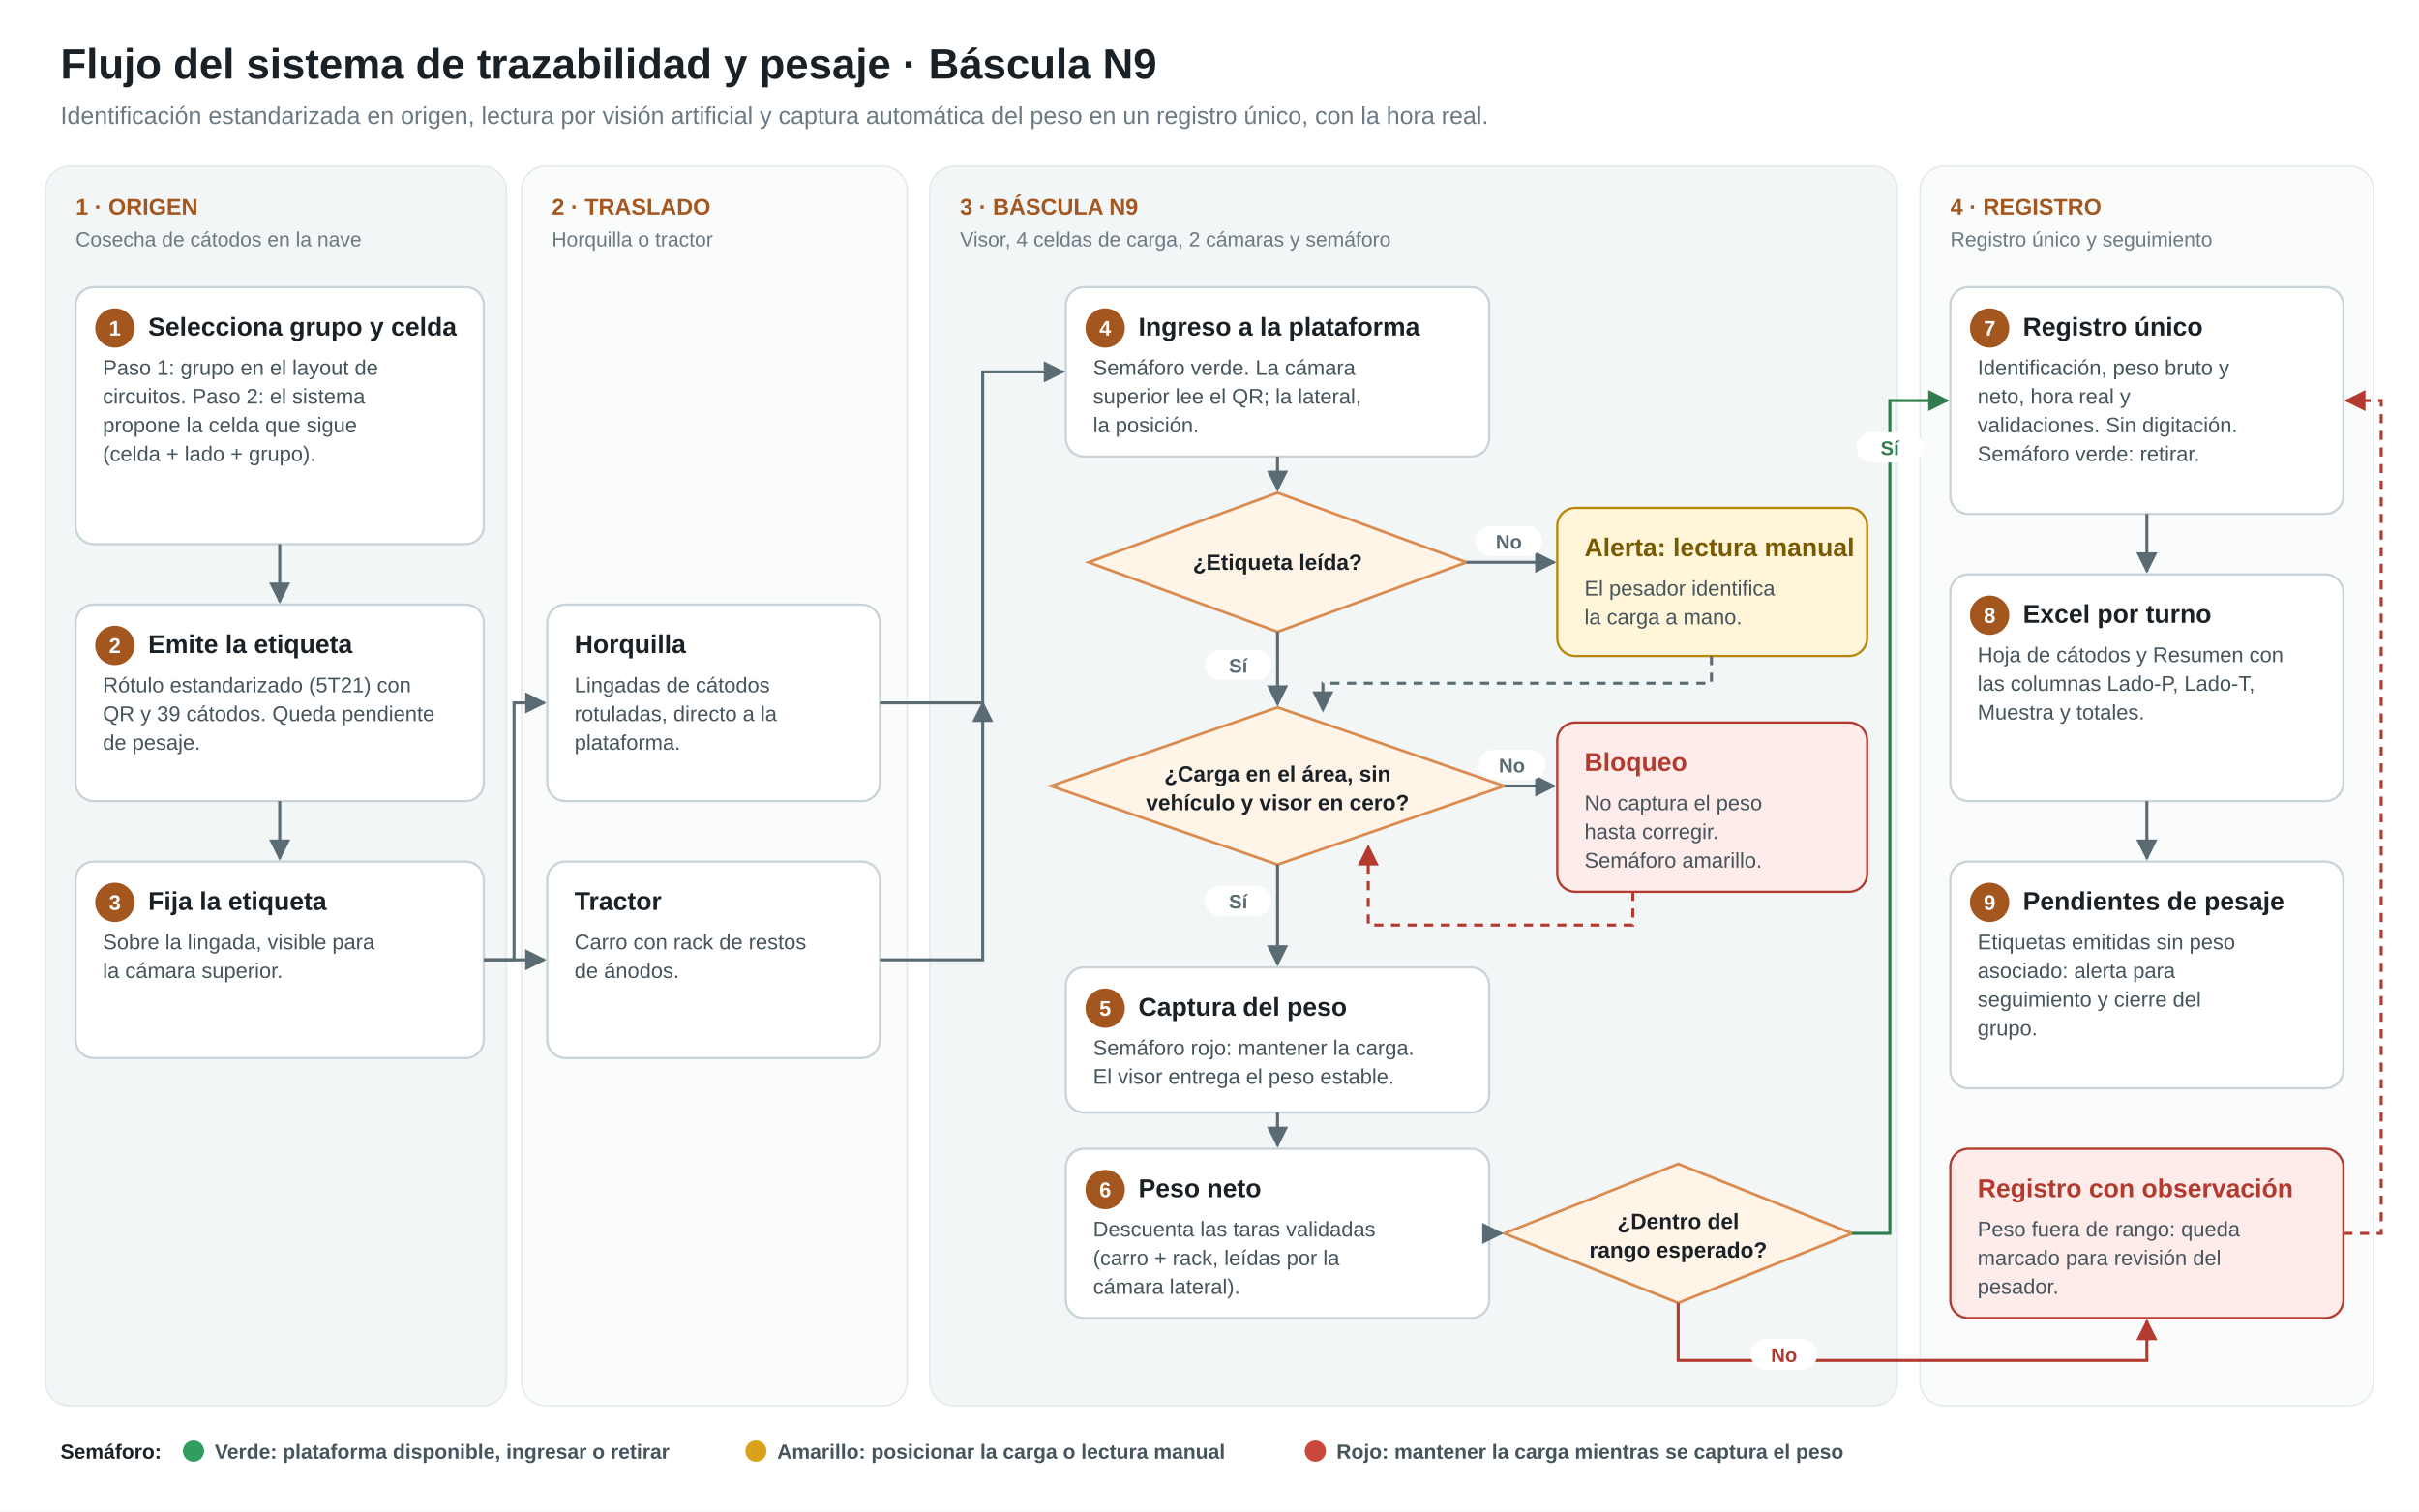
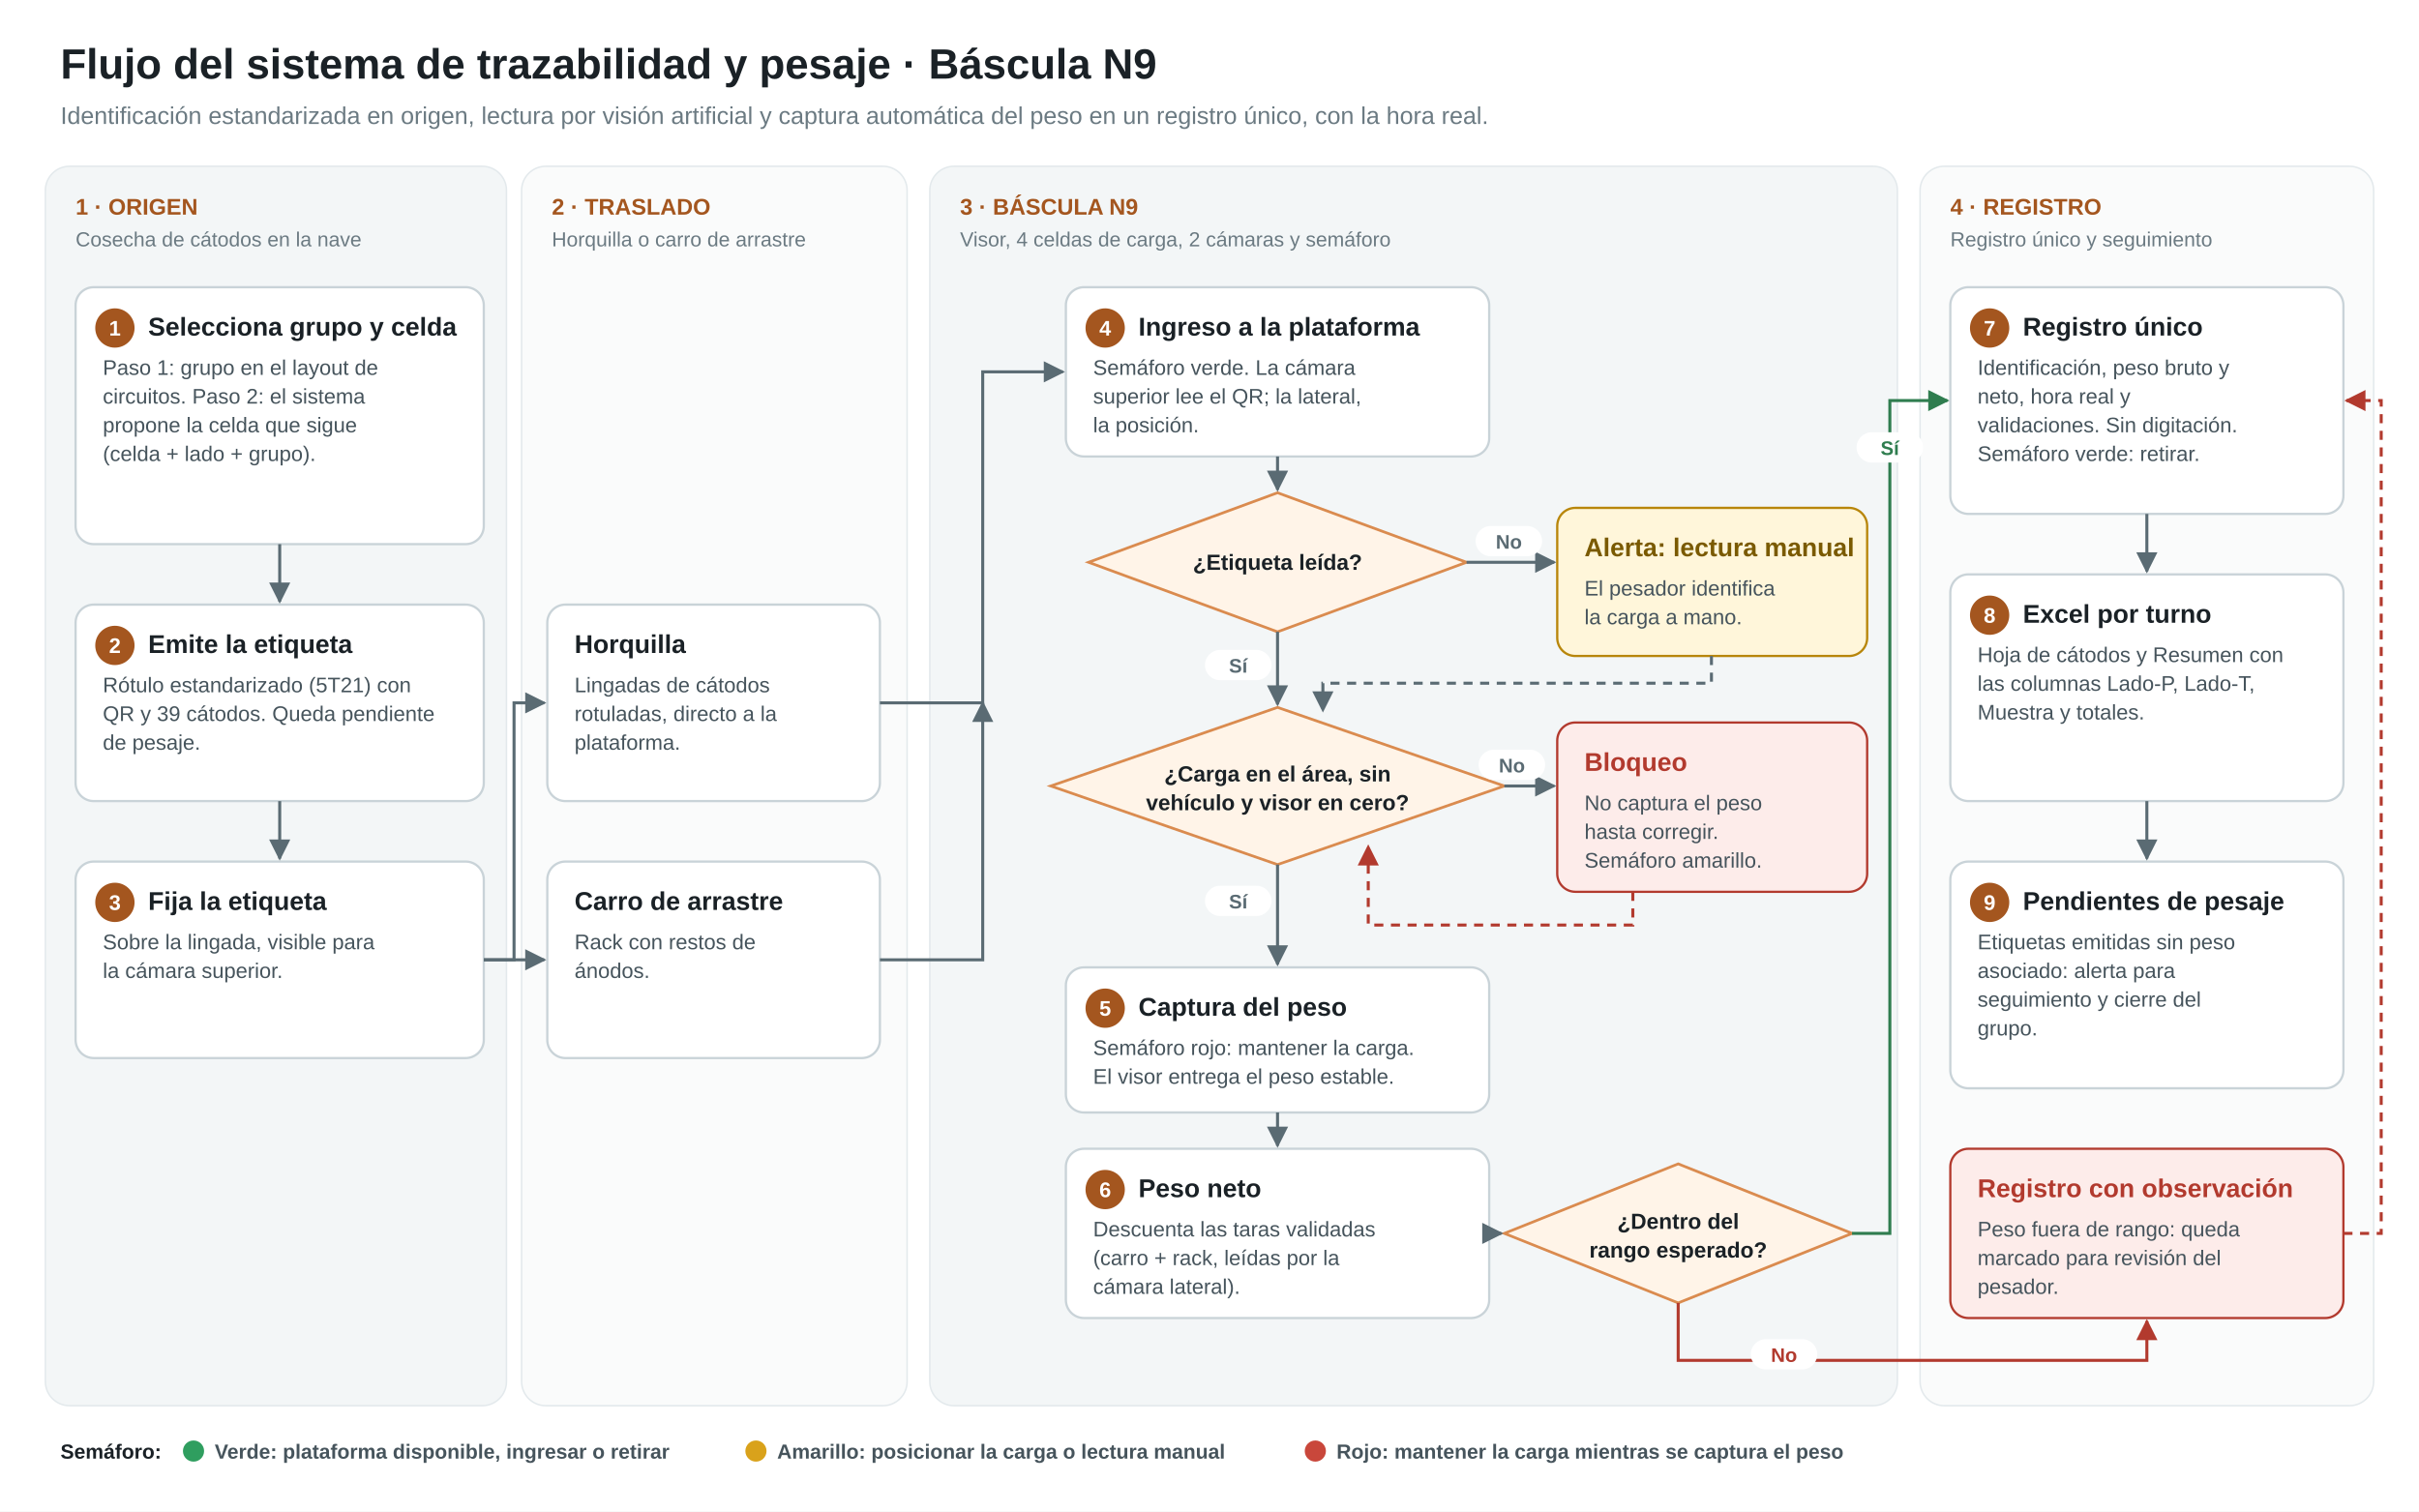
<svg xmlns="http://www.w3.org/2000/svg" viewBox="0 0 1600 1000" width="1600" height="1000" role="img" aria-label="Flujo del sistema de trazabilidad y pesaje de la Báscula N9: origen, traslado, báscula y registro">
  <defs>
    <marker id="punta" viewBox="0 0 10 10" refX="9" refY="5" markerWidth="7" markerHeight="7" orient="auto-start-reverse">
      <path d="M0 0L10 5L0 10z" fill="#5A6B73" />
    </marker>
    <marker id="punta-roja" viewBox="0 0 10 10" refX="9" refY="5" markerWidth="7" markerHeight="7" orient="auto-start-reverse">
      <path d="M0 0L10 5L0 10z" fill="#B23A2E" />
    </marker>
    <marker id="punta-verde" viewBox="0 0 10 10" refX="9" refY="5" markerWidth="7" markerHeight="7" orient="auto-start-reverse">
      <path d="M0 0L10 5L0 10z" fill="#2F7D4F" />
    </marker>
  </defs>
  <rect width="1600" height="1000" fill="#FFFFFF" />
  <text x="40" y="52" font-family="'Segoe UI','Helvetica Neue',Arial,sans-serif" font-size="28" font-weight="700" fill="#1A2126" text-anchor="start">Flujo del sistema de trazabilidad y pesaje · Báscula N9</text>
  <text x="40" y="82" font-family="'Segoe UI','Helvetica Neue',Arial,sans-serif" font-size="16" font-weight="400" fill="#6B7A82" text-anchor="start">Identificación estandarizada en origen, lectura por visión artificial y captura automática del peso en un registro único, con la hora real.</text>
  <rect x="30" y="110" width="305" height="820" rx="16" fill="#F3F6F7" stroke="#E3E9EC" />
  <text x="50" y="142" font-family="'Segoe UI','Helvetica Neue',Arial,sans-serif" font-size="15" font-weight="700" fill="#A4561F" text-anchor="start">1 · ORIGEN</text>
  <text x="50" y="163" font-family="'Segoe UI','Helvetica Neue',Arial,sans-serif" font-size="13.5" font-weight="400" fill="#6B7A82" text-anchor="start">Cosecha de cátodos en la nave</text>
  <rect x="345" y="110" width="255" height="820" rx="16" fill="#FAFBFB" stroke="#E3E9EC" />
  <text x="365" y="142" font-family="'Segoe UI','Helvetica Neue',Arial,sans-serif" font-size="15" font-weight="700" fill="#A4561F" text-anchor="start">2 · TRASLADO</text>
-   <text x="365" y="163" font-family="'Segoe UI','Helvetica Neue',Arial,sans-serif" font-size="13.5" font-weight="400" fill="#6B7A82" text-anchor="start">Horquilla o tractor</text>
+   <text x="365" y="163" font-family="'Segoe UI','Helvetica Neue',Arial,sans-serif" font-size="13.5" font-weight="400" fill="#6B7A82" text-anchor="start">Horquilla o carro de arrastre</text>
  <rect x="615" y="110" width="640" height="820" rx="16" fill="#F3F6F7" stroke="#E3E9EC" />
  <text x="635" y="142" font-family="'Segoe UI','Helvetica Neue',Arial,sans-serif" font-size="15" font-weight="700" fill="#A4561F" text-anchor="start">3 · BÁSCULA N9</text>
  <text x="635" y="163" font-family="'Segoe UI','Helvetica Neue',Arial,sans-serif" font-size="13.5" font-weight="400" fill="#6B7A82" text-anchor="start">Visor, 4 celdas de carga, 2 cámaras y semáforo</text>
  <rect x="1270" y="110" width="300" height="820" rx="16" fill="#FAFBFB" stroke="#E3E9EC" />
  <text x="1290" y="142" font-family="'Segoe UI','Helvetica Neue',Arial,sans-serif" font-size="15" font-weight="700" fill="#A4561F" text-anchor="start">4 · REGISTRO</text>
  <text x="1290" y="163" font-family="'Segoe UI','Helvetica Neue',Arial,sans-serif" font-size="13.5" font-weight="400" fill="#6B7A82" text-anchor="start">Registro único y seguimiento</text>
  <rect x="50" y="190" width="270" height="170" rx="12" fill="#FFFFFF" stroke="#C9D3D8" stroke-width="1.5" />
  <circle cx="76" cy="217" r="13" fill="#A4561F" />
  <text x="76" y="222" font-family="'Segoe UI','Helvetica Neue',Arial,sans-serif" font-size="14" font-weight="700" fill="#FFFFFF" text-anchor="middle">1</text>
  <text x="98" y="222" font-family="'Segoe UI','Helvetica Neue',Arial,sans-serif" font-size="17" font-weight="700" fill="#1A2126" text-anchor="start">Selecciona grupo y celda</text>
  <text x="68" y="248" font-family="'Segoe UI','Helvetica Neue',Arial,sans-serif" font-size="14" font-weight="400" fill="#46545C" text-anchor="start">Paso 1: grupo en el layout de</text>
  <text x="68" y="267" font-family="'Segoe UI','Helvetica Neue',Arial,sans-serif" font-size="14" font-weight="400" fill="#46545C" text-anchor="start">circuitos. Paso 2: el sistema</text>
  <text x="68" y="286" font-family="'Segoe UI','Helvetica Neue',Arial,sans-serif" font-size="14" font-weight="400" fill="#46545C" text-anchor="start">propone la celda que sigue</text>
  <text x="68" y="305" font-family="'Segoe UI','Helvetica Neue',Arial,sans-serif" font-size="14" font-weight="400" fill="#46545C" text-anchor="start">(celda + lado + grupo).</text>
  <rect x="50" y="400" width="270" height="130" rx="12" fill="#FFFFFF" stroke="#C9D3D8" stroke-width="1.5" />
  <circle cx="76" cy="427" r="13" fill="#A4561F" />
  <text x="76" y="432" font-family="'Segoe UI','Helvetica Neue',Arial,sans-serif" font-size="14" font-weight="700" fill="#FFFFFF" text-anchor="middle">2</text>
  <text x="98" y="432" font-family="'Segoe UI','Helvetica Neue',Arial,sans-serif" font-size="17" font-weight="700" fill="#1A2126" text-anchor="start">Emite la etiqueta</text>
  <text x="68" y="458" font-family="'Segoe UI','Helvetica Neue',Arial,sans-serif" font-size="14" font-weight="400" fill="#46545C" text-anchor="start">Rótulo estandarizado (5T21) con</text>
  <text x="68" y="477" font-family="'Segoe UI','Helvetica Neue',Arial,sans-serif" font-size="14" font-weight="400" fill="#46545C" text-anchor="start">QR y 39 cátodos. Queda pendiente</text>
  <text x="68" y="496" font-family="'Segoe UI','Helvetica Neue',Arial,sans-serif" font-size="14" font-weight="400" fill="#46545C" text-anchor="start">de pesaje.</text>
  <rect x="50" y="570" width="270" height="130" rx="12" fill="#FFFFFF" stroke="#C9D3D8" stroke-width="1.5" />
  <circle cx="76" cy="597" r="13" fill="#A4561F" />
  <text x="76" y="602" font-family="'Segoe UI','Helvetica Neue',Arial,sans-serif" font-size="14" font-weight="700" fill="#FFFFFF" text-anchor="middle">3</text>
  <text x="98" y="602" font-family="'Segoe UI','Helvetica Neue',Arial,sans-serif" font-size="17" font-weight="700" fill="#1A2126" text-anchor="start">Fija la etiqueta</text>
  <text x="68" y="628" font-family="'Segoe UI','Helvetica Neue',Arial,sans-serif" font-size="14" font-weight="400" fill="#46545C" text-anchor="start">Sobre la lingada, visible para</text>
  <text x="68" y="647" font-family="'Segoe UI','Helvetica Neue',Arial,sans-serif" font-size="14" font-weight="400" fill="#46545C" text-anchor="start">la cámara superior.</text>
  <path d="M185 360 L185 398" fill="none" stroke="#5A6B73" stroke-width="2" marker-end="url(#punta)" />
  <path d="M185 530 L185 568" fill="none" stroke="#5A6B73" stroke-width="2" marker-end="url(#punta)" />
  <rect x="362" y="400" width="220" height="130" rx="12" fill="#FFFFFF" stroke="#C9D3D8" stroke-width="1.5" />
  <text x="380" y="432" font-family="'Segoe UI','Helvetica Neue',Arial,sans-serif" font-size="17" font-weight="700" fill="#1A2126" text-anchor="start">Horquilla</text>
  <text x="380" y="458" font-family="'Segoe UI','Helvetica Neue',Arial,sans-serif" font-size="14" font-weight="400" fill="#46545C" text-anchor="start">Lingadas de cátodos</text>
  <text x="380" y="477" font-family="'Segoe UI','Helvetica Neue',Arial,sans-serif" font-size="14" font-weight="400" fill="#46545C" text-anchor="start">rotuladas, directo a la</text>
  <text x="380" y="496" font-family="'Segoe UI','Helvetica Neue',Arial,sans-serif" font-size="14" font-weight="400" fill="#46545C" text-anchor="start">plataforma.</text>
  <rect x="362" y="570" width="220" height="130" rx="12" fill="#FFFFFF" stroke="#C9D3D8" stroke-width="1.5" />
-   <text x="380" y="602" font-family="'Segoe UI','Helvetica Neue',Arial,sans-serif" font-size="17" font-weight="700" fill="#1A2126" text-anchor="start">Tractor</text>
-   <text x="380" y="628" font-family="'Segoe UI','Helvetica Neue',Arial,sans-serif" font-size="14" font-weight="400" fill="#46545C" text-anchor="start">Carro con rack de restos</text>
-   <text x="380" y="647" font-family="'Segoe UI','Helvetica Neue',Arial,sans-serif" font-size="14" font-weight="400" fill="#46545C" text-anchor="start">de ánodos.</text>
+   <text x="380" y="602" font-family="'Segoe UI','Helvetica Neue',Arial,sans-serif" font-size="17" font-weight="700" fill="#1A2126" text-anchor="start">Carro de arrastre</text>
+   <text x="380" y="628" font-family="'Segoe UI','Helvetica Neue',Arial,sans-serif" font-size="14" font-weight="400" fill="#46545C" text-anchor="start">Rack con restos de</text>
+   <text x="380" y="647" font-family="'Segoe UI','Helvetica Neue',Arial,sans-serif" font-size="14" font-weight="400" fill="#46545C" text-anchor="start">ánodos.</text>
  <path d="M320 635 L360 635" fill="none" stroke="#5A6B73" stroke-width="2" marker-end="url(#punta)" />
  <path d="M320 635 L340 635 L340 465 L360 465" fill="none" stroke="#5A6B73" stroke-width="2" marker-end="url(#punta)" />
  <rect x="705" y="190" width="280" height="112" rx="12" fill="#FFFFFF" stroke="#C9D3D8" stroke-width="1.5" />
  <circle cx="731" cy="217" r="13" fill="#A4561F" />
  <text x="731" y="222" font-family="'Segoe UI','Helvetica Neue',Arial,sans-serif" font-size="14" font-weight="700" fill="#FFFFFF" text-anchor="middle">4</text>
  <text x="753" y="222" font-family="'Segoe UI','Helvetica Neue',Arial,sans-serif" font-size="17" font-weight="700" fill="#1A2126" text-anchor="start">Ingreso a la plataforma</text>
  <text x="723" y="248" font-family="'Segoe UI','Helvetica Neue',Arial,sans-serif" font-size="14" font-weight="400" fill="#46545C" text-anchor="start">Semáforo verde. La cámara</text>
  <text x="723" y="267" font-family="'Segoe UI','Helvetica Neue',Arial,sans-serif" font-size="14" font-weight="400" fill="#46545C" text-anchor="start">superior lee el QR; la lateral,</text>
  <text x="723" y="286" font-family="'Segoe UI','Helvetica Neue',Arial,sans-serif" font-size="14" font-weight="400" fill="#46545C" text-anchor="start">la posición.</text>
  <path d="M582 465 L650 465 L650 246 L703 246" fill="none" stroke="#5A6B73" stroke-width="2" marker-end="url(#punta)" />
  <path d="M582 635 L650 635 L650 465" fill="none" stroke="#5A6B73" stroke-width="2" marker-end="url(#punta)" />
  <path d="M845 326.0 L970.0 372 L845 418.0 L720.0 372 Z" fill="#FFF4E8" stroke="#DA8B4F" stroke-width="1.8" />
  <text x="845" y="377" font-family="'Segoe UI','Helvetica Neue',Arial,sans-serif" font-size="14.5" font-weight="700" fill="#1A2126" text-anchor="middle">¿Etiqueta leída?</text>
  <path d="M845 302 L845 324" fill="none" stroke="#5A6B73" stroke-width="2" marker-end="url(#punta)" />
  <rect x="1030" y="336" width="205" height="98" rx="12" fill="#FFF6DA" stroke="#B8860B" stroke-width="1.5" />
  <text x="1048" y="368" font-family="'Segoe UI','Helvetica Neue',Arial,sans-serif" font-size="17" font-weight="700" fill="#7A5A00" text-anchor="start">Alerta: lectura manual</text>
  <text x="1048" y="394" font-family="'Segoe UI','Helvetica Neue',Arial,sans-serif" font-size="14" font-weight="400" fill="#46545C" text-anchor="start">El pesador identifica</text>
  <text x="1048" y="413" font-family="'Segoe UI','Helvetica Neue',Arial,sans-serif" font-size="14" font-weight="400" fill="#46545C" text-anchor="start">la carga a mano.</text>
  <path d="M970 372 L1028 372" fill="none" stroke="#5A6B73" stroke-width="2" marker-end="url(#punta)" />
  <rect x="976" y="348" width="44" height="20" rx="10" fill="#FFFFFF" />
  <text x="998" y="363" font-family="'Segoe UI','Helvetica Neue',Arial,sans-serif" font-size="13" font-weight="700" fill="#5A6B73" text-anchor="middle">No</text>
  <path d="M1132 434 L1132 452 L875 452 L875 470" fill="none" stroke="#5A6B73" stroke-width="2" stroke-dasharray="6 5" marker-end="url(#punta)" />
  <path d="M845 468.0 L995.0 520 L845 572.0 L695.0 520 Z" fill="#FFF4E8" stroke="#DA8B4F" stroke-width="1.8" />
  <text x="845" y="517" font-family="'Segoe UI','Helvetica Neue',Arial,sans-serif" font-size="14.5" font-weight="700" fill="#1A2126" text-anchor="middle">¿Carga en el área, sin</text>
  <text x="845" y="536" font-family="'Segoe UI','Helvetica Neue',Arial,sans-serif" font-size="14.5" font-weight="700" fill="#1A2126" text-anchor="middle">vehículo y visor en cero?</text>
  <path d="M845 418 L845 466" fill="none" stroke="#5A6B73" stroke-width="2" marker-end="url(#punta)" />
  <rect x="797" y="430" width="44" height="20" rx="10" fill="#FFFFFF" />
  <text x="819" y="445" font-family="'Segoe UI','Helvetica Neue',Arial,sans-serif" font-size="13" font-weight="700" fill="#5A6B73" text-anchor="middle">Sí</text>
  <rect x="1030" y="478" width="205" height="112" rx="12" fill="#FDECEA" stroke="#B23A2E" stroke-width="1.5" />
  <text x="1048" y="510" font-family="'Segoe UI','Helvetica Neue',Arial,sans-serif" font-size="17" font-weight="700" fill="#B23A2E" text-anchor="start">Bloqueo</text>
  <text x="1048" y="536" font-family="'Segoe UI','Helvetica Neue',Arial,sans-serif" font-size="14" font-weight="400" fill="#46545C" text-anchor="start">No captura el peso</text>
  <text x="1048" y="555" font-family="'Segoe UI','Helvetica Neue',Arial,sans-serif" font-size="14" font-weight="400" fill="#46545C" text-anchor="start">hasta corregir.</text>
  <text x="1048" y="574" font-family="'Segoe UI','Helvetica Neue',Arial,sans-serif" font-size="14" font-weight="400" fill="#46545C" text-anchor="start">Semáforo amarillo.</text>
  <path d="M995 520 L1028 520" fill="none" stroke="#5A6B73" stroke-width="2" marker-end="url(#punta)" />
  <rect x="978" y="496" width="44" height="20" rx="10" fill="#FFFFFF" />
  <text x="1000" y="511" font-family="'Segoe UI','Helvetica Neue',Arial,sans-serif" font-size="13" font-weight="700" fill="#5A6B73" text-anchor="middle">No</text>
  <path d="M1080 590 L1080 612 L905 612 L905 560" fill="none" stroke="#B23A2E" stroke-width="2" stroke-dasharray="6 5" marker-end="url(#punta-roja)" />
  <rect x="705" y="640" width="280" height="96" rx="12" fill="#FFFFFF" stroke="#C9D3D8" stroke-width="1.5" />
  <circle cx="731" cy="667" r="13" fill="#A4561F" />
  <text x="731" y="672" font-family="'Segoe UI','Helvetica Neue',Arial,sans-serif" font-size="14" font-weight="700" fill="#FFFFFF" text-anchor="middle">5</text>
  <text x="753" y="672" font-family="'Segoe UI','Helvetica Neue',Arial,sans-serif" font-size="17" font-weight="700" fill="#1A2126" text-anchor="start">Captura del peso</text>
  <text x="723" y="698" font-family="'Segoe UI','Helvetica Neue',Arial,sans-serif" font-size="14" font-weight="400" fill="#46545C" text-anchor="start">Semáforo rojo: mantener la carga.</text>
  <text x="723" y="717" font-family="'Segoe UI','Helvetica Neue',Arial,sans-serif" font-size="14" font-weight="400" fill="#46545C" text-anchor="start">El visor entrega el peso estable.</text>
  <path d="M845 572 L845 638" fill="none" stroke="#5A6B73" stroke-width="2" marker-end="url(#punta)" />
  <rect x="797" y="586" width="44" height="20" rx="10" fill="#FFFFFF" />
  <text x="819" y="601" font-family="'Segoe UI','Helvetica Neue',Arial,sans-serif" font-size="13" font-weight="700" fill="#5A6B73" text-anchor="middle">Sí</text>
  <rect x="705" y="760" width="280" height="112" rx="12" fill="#FFFFFF" stroke="#C9D3D8" stroke-width="1.5" />
  <circle cx="731" cy="787" r="13" fill="#A4561F" />
  <text x="731" y="792" font-family="'Segoe UI','Helvetica Neue',Arial,sans-serif" font-size="14" font-weight="700" fill="#FFFFFF" text-anchor="middle">6</text>
  <text x="753" y="792" font-family="'Segoe UI','Helvetica Neue',Arial,sans-serif" font-size="17" font-weight="700" fill="#1A2126" text-anchor="start">Peso neto</text>
  <text x="723" y="818" font-family="'Segoe UI','Helvetica Neue',Arial,sans-serif" font-size="14" font-weight="400" fill="#46545C" text-anchor="start">Descuenta las taras validadas</text>
  <text x="723" y="837" font-family="'Segoe UI','Helvetica Neue',Arial,sans-serif" font-size="14" font-weight="400" fill="#46545C" text-anchor="start">(carro + rack, leídas por la</text>
  <text x="723" y="856" font-family="'Segoe UI','Helvetica Neue',Arial,sans-serif" font-size="14" font-weight="400" fill="#46545C" text-anchor="start">cámara lateral).</text>
  <path d="M845 736 L845 758" fill="none" stroke="#5A6B73" stroke-width="2" marker-end="url(#punta)" />
  <path d="M1110 770.0 L1225.0 816 L1110 862.0 L995.0 816 Z" fill="#FFF4E8" stroke="#DA8B4F" stroke-width="1.8" />
  <text x="1110" y="813" font-family="'Segoe UI','Helvetica Neue',Arial,sans-serif" font-size="14.5" font-weight="700" fill="#1A2126" text-anchor="middle">¿Dentro del</text>
  <text x="1110" y="832" font-family="'Segoe UI','Helvetica Neue',Arial,sans-serif" font-size="14.5" font-weight="700" fill="#1A2126" text-anchor="middle">rango esperado?</text>
  <path d="M985 816 L993 816" fill="none" stroke="#5A6B73" stroke-width="2" marker-end="url(#punta)" />
  <rect x="1290" y="190" width="260" height="150" rx="12" fill="#FFFFFF" stroke="#C9D3D8" stroke-width="1.5" />
  <circle cx="1316" cy="217" r="13" fill="#A4561F" />
  <text x="1316" y="222" font-family="'Segoe UI','Helvetica Neue',Arial,sans-serif" font-size="14" font-weight="700" fill="#FFFFFF" text-anchor="middle">7</text>
  <text x="1338" y="222" font-family="'Segoe UI','Helvetica Neue',Arial,sans-serif" font-size="17" font-weight="700" fill="#1A2126" text-anchor="start">Registro único</text>
  <text x="1308" y="248" font-family="'Segoe UI','Helvetica Neue',Arial,sans-serif" font-size="14" font-weight="400" fill="#46545C" text-anchor="start">Identificación, peso bruto y</text>
  <text x="1308" y="267" font-family="'Segoe UI','Helvetica Neue',Arial,sans-serif" font-size="14" font-weight="400" fill="#46545C" text-anchor="start">neto, hora real y</text>
  <text x="1308" y="286" font-family="'Segoe UI','Helvetica Neue',Arial,sans-serif" font-size="14" font-weight="400" fill="#46545C" text-anchor="start">validaciones. Sin digitación.</text>
  <text x="1308" y="305" font-family="'Segoe UI','Helvetica Neue',Arial,sans-serif" font-size="14" font-weight="400" fill="#46545C" text-anchor="start">Semáforo verde: retirar.</text>
  <rect x="1290" y="380" width="260" height="150" rx="12" fill="#FFFFFF" stroke="#C9D3D8" stroke-width="1.5" />
  <circle cx="1316" cy="407" r="13" fill="#A4561F" />
  <text x="1316" y="412" font-family="'Segoe UI','Helvetica Neue',Arial,sans-serif" font-size="14" font-weight="700" fill="#FFFFFF" text-anchor="middle">8</text>
  <text x="1338" y="412" font-family="'Segoe UI','Helvetica Neue',Arial,sans-serif" font-size="17" font-weight="700" fill="#1A2126" text-anchor="start">Excel por turno</text>
  <text x="1308" y="438" font-family="'Segoe UI','Helvetica Neue',Arial,sans-serif" font-size="14" font-weight="400" fill="#46545C" text-anchor="start">Hoja de cátodos y Resumen con</text>
  <text x="1308" y="457" font-family="'Segoe UI','Helvetica Neue',Arial,sans-serif" font-size="14" font-weight="400" fill="#46545C" text-anchor="start">las columnas Lado-P, Lado-T,</text>
  <text x="1308" y="476" font-family="'Segoe UI','Helvetica Neue',Arial,sans-serif" font-size="14" font-weight="400" fill="#46545C" text-anchor="start">Muestra y totales.</text>
  <rect x="1290" y="570" width="260" height="150" rx="12" fill="#FFFFFF" stroke="#C9D3D8" stroke-width="1.5" />
  <circle cx="1316" cy="597" r="13" fill="#A4561F" />
  <text x="1316" y="602" font-family="'Segoe UI','Helvetica Neue',Arial,sans-serif" font-size="14" font-weight="700" fill="#FFFFFF" text-anchor="middle">9</text>
  <text x="1338" y="602" font-family="'Segoe UI','Helvetica Neue',Arial,sans-serif" font-size="17" font-weight="700" fill="#1A2126" text-anchor="start">Pendientes de pesaje</text>
  <text x="1308" y="628" font-family="'Segoe UI','Helvetica Neue',Arial,sans-serif" font-size="14" font-weight="400" fill="#46545C" text-anchor="start">Etiquetas emitidas sin peso</text>
  <text x="1308" y="647" font-family="'Segoe UI','Helvetica Neue',Arial,sans-serif" font-size="14" font-weight="400" fill="#46545C" text-anchor="start">asociado: alerta para</text>
  <text x="1308" y="666" font-family="'Segoe UI','Helvetica Neue',Arial,sans-serif" font-size="14" font-weight="400" fill="#46545C" text-anchor="start">seguimiento y cierre del</text>
  <text x="1308" y="685" font-family="'Segoe UI','Helvetica Neue',Arial,sans-serif" font-size="14" font-weight="400" fill="#46545C" text-anchor="start">grupo.</text>
  <path d="M1420 340 L1420 378" fill="none" stroke="#5A6B73" stroke-width="2" marker-end="url(#punta)" />
  <path d="M1420 530 L1420 568" fill="none" stroke="#5A6B73" stroke-width="2" marker-end="url(#punta)" />
  <path d="M1225 816 L1250 816 L1250 265 L1288 265" fill="none" stroke="#2F7D4F" stroke-width="2" marker-end="url(#punta-verde)" />
  <rect x="1228" y="286" width="44" height="20" rx="10" fill="#FFFFFF" />
  <text x="1250" y="301" font-family="'Segoe UI','Helvetica Neue',Arial,sans-serif" font-size="13" font-weight="700" fill="#2F7D4F" text-anchor="middle">Sí</text>
  <rect x="1290" y="760" width="260" height="112" rx="12" fill="#FDECEA" stroke="#B23A2E" stroke-width="1.5" />
  <text x="1308" y="792" font-family="'Segoe UI','Helvetica Neue',Arial,sans-serif" font-size="17" font-weight="700" fill="#B23A2E" text-anchor="start">Registro con observación</text>
  <text x="1308" y="818" font-family="'Segoe UI','Helvetica Neue',Arial,sans-serif" font-size="14" font-weight="400" fill="#46545C" text-anchor="start">Peso fuera de rango: queda</text>
  <text x="1308" y="837" font-family="'Segoe UI','Helvetica Neue',Arial,sans-serif" font-size="14" font-weight="400" fill="#46545C" text-anchor="start">marcado para revisión del</text>
  <text x="1308" y="856" font-family="'Segoe UI','Helvetica Neue',Arial,sans-serif" font-size="14" font-weight="400" fill="#46545C" text-anchor="start">pesador.</text>
  <path d="M1110 862 L1110 900 L1420 900 L1420 874" fill="none" stroke="#B23A2E" stroke-width="2" marker-end="url(#punta-roja)" />
  <rect x="1158" y="886" width="44" height="20" rx="10" fill="#FFFFFF" />
  <text x="1180" y="901" font-family="'Segoe UI','Helvetica Neue',Arial,sans-serif" font-size="13" font-weight="700" fill="#B23A2E" text-anchor="middle">No</text>
  <path d="M1550 816 L1575 816 L1575 265 L1552 265" fill="none" stroke="#B23A2E" stroke-width="2" stroke-dasharray="6 5" marker-end="url(#punta-roja)" />
  <text x="40" y="965" font-family="'Segoe UI','Helvetica Neue',Arial,sans-serif" font-size="13.5" font-weight="700" fill="#1A2126" text-anchor="start">Semáforo:</text>
  <circle cx="128" cy="960" r="7" fill="#2F9E5F" />
  <text x="142" y="965" font-family="'Segoe UI','Helvetica Neue',Arial,sans-serif" font-size="13.5" font-weight="600" fill="#46545C" text-anchor="start">Verde: plataforma disponible, ingresar o retirar</text>
  <circle cx="500" cy="960" r="7" fill="#D9A21B" />
  <text x="514" y="965" font-family="'Segoe UI','Helvetica Neue',Arial,sans-serif" font-size="13.5" font-weight="600" fill="#46545C" text-anchor="start">Amarillo: posicionar la carga o lectura manual</text>
  <circle cx="870" cy="960" r="7" fill="#C9473B" />
  <text x="884" y="965" font-family="'Segoe UI','Helvetica Neue',Arial,sans-serif" font-size="13.5" font-weight="600" fill="#46545C" text-anchor="start">Rojo: mantener la carga mientras se captura el peso</text>
</svg>
